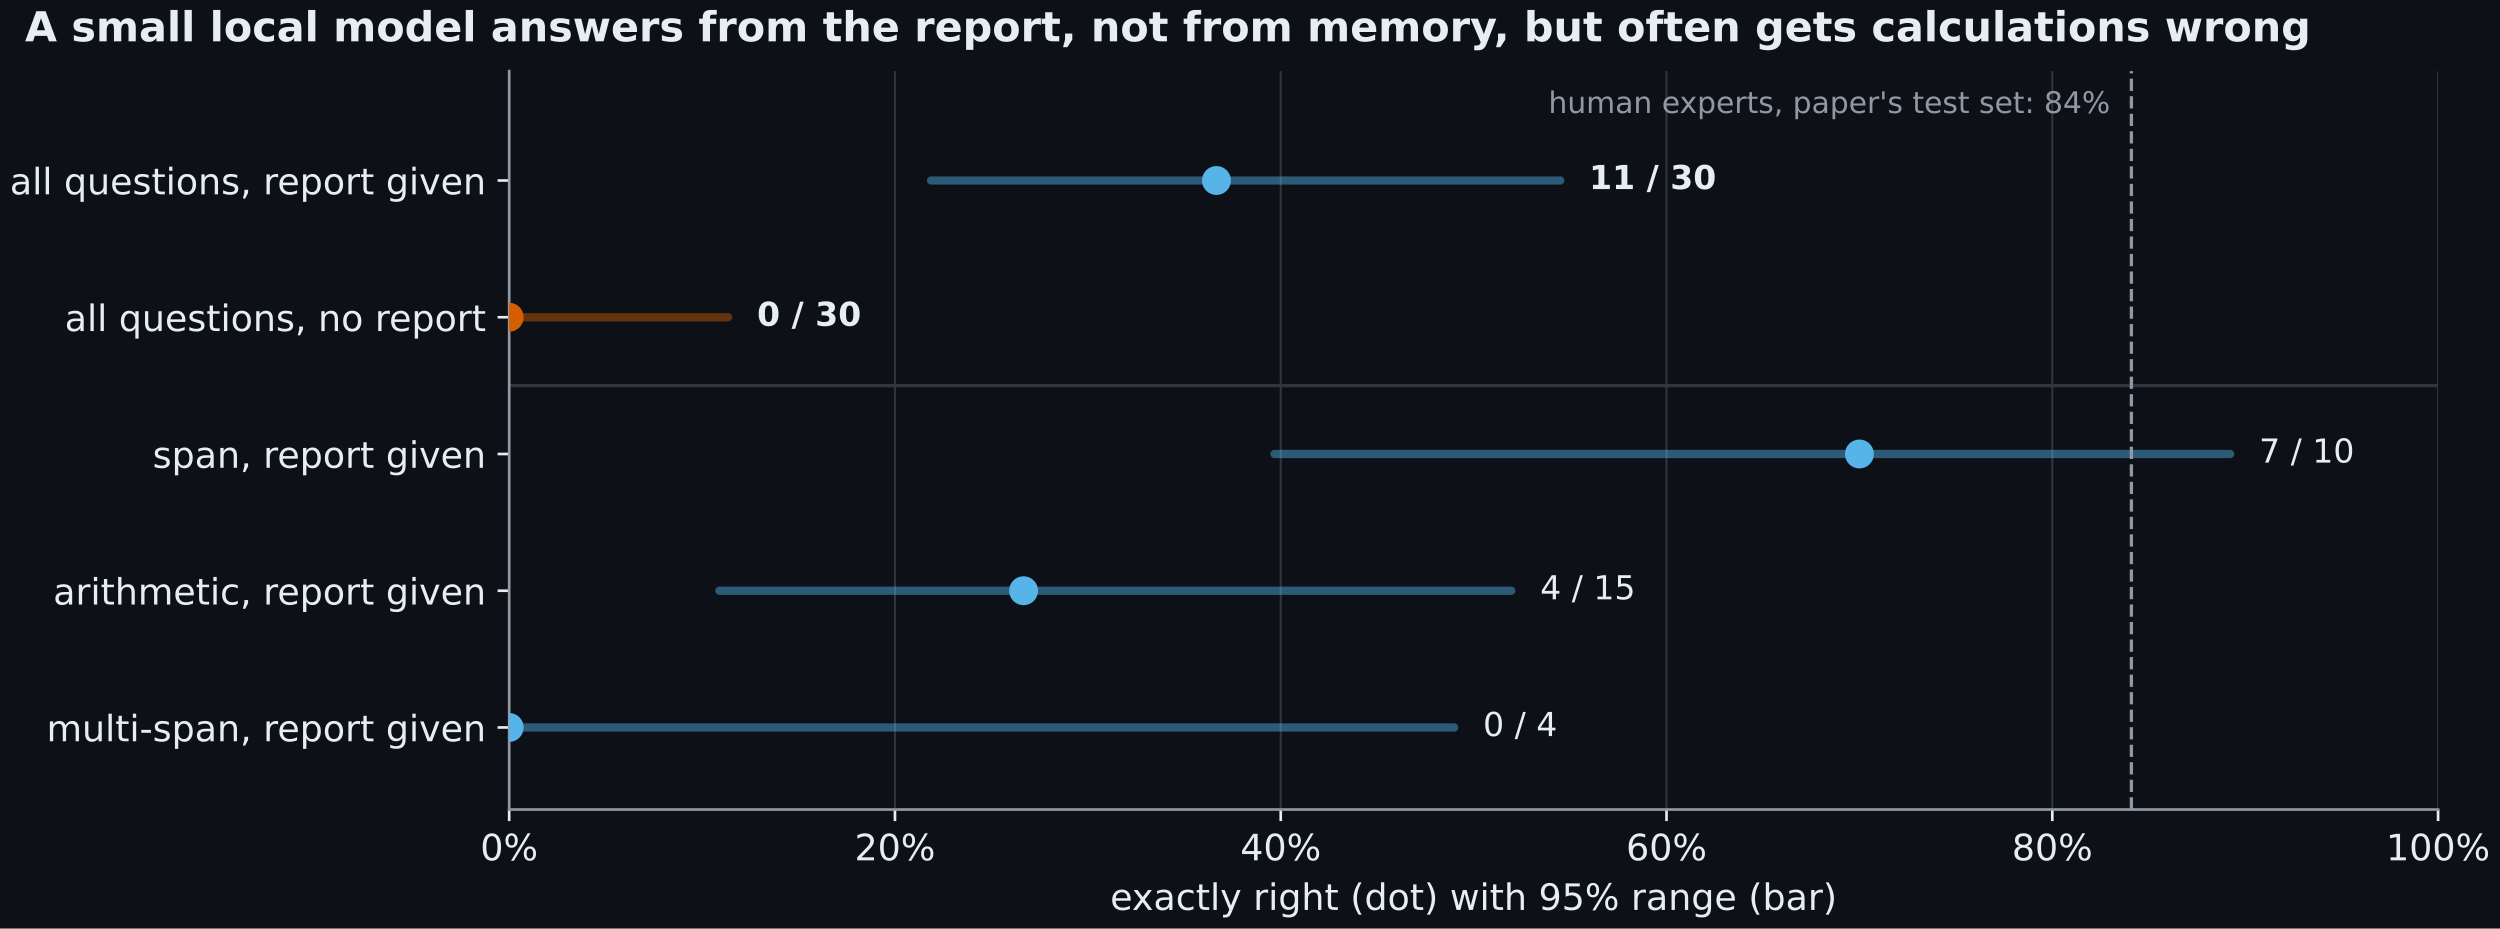
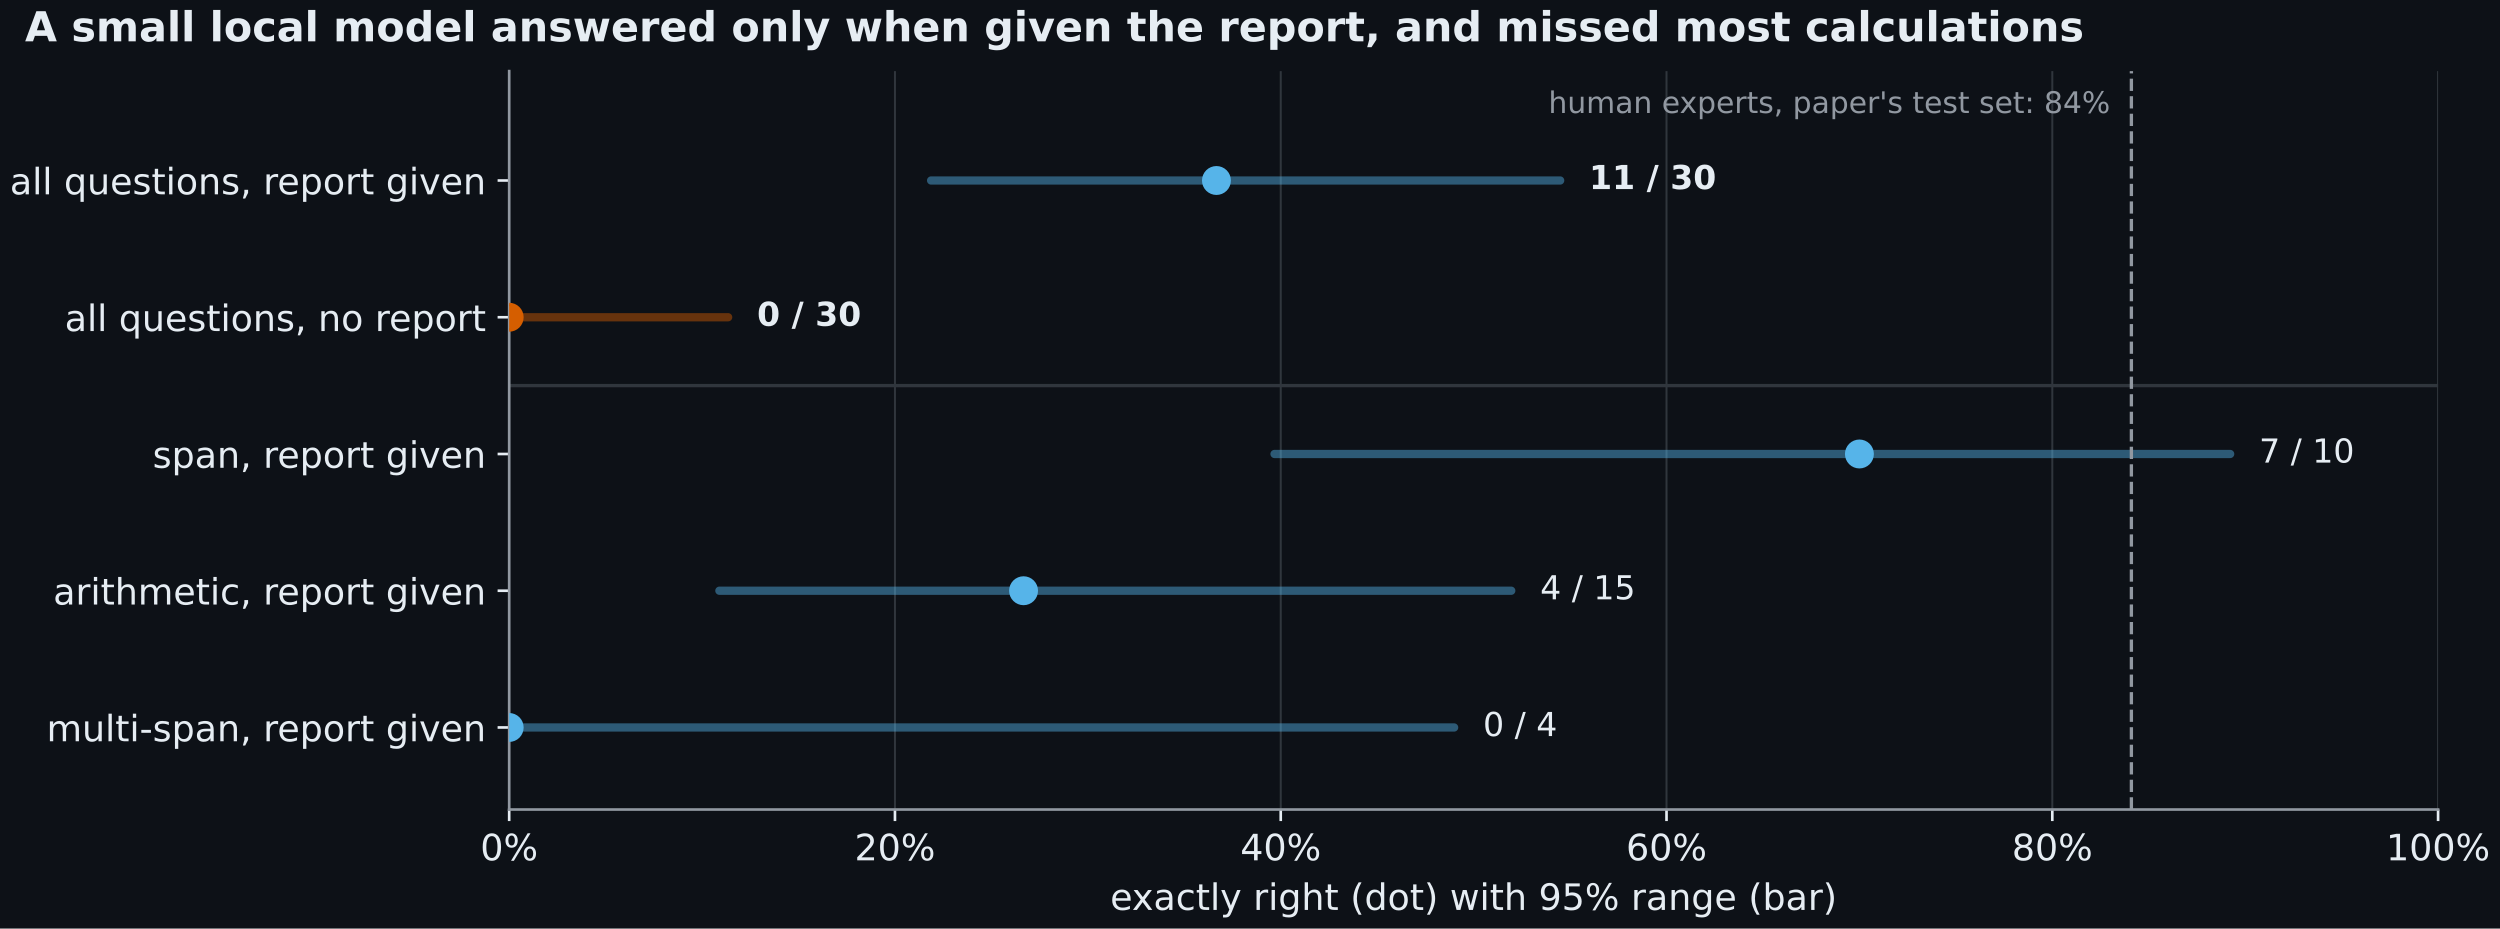
<svg xmlns="http://www.w3.org/2000/svg" xmlns:xlink="http://www.w3.org/1999/xlink" width="756pt" height="280.8pt" viewBox="0 0 756 280.8" version="1.1">
  <defs>
    <style type="text/css">*{stroke-linejoin: round; stroke-linecap: butt}</style>
  </defs>
  <g id="figure_1">
    <g id="patch_1">
      <path d="M 0 280.8  L 756 280.8  L 756 0  L 0 0  z " style="fill: #0d1117" />
    </g>
    <g id="axes_1">
      <g id="patch_2">
        <path d="M 153.976 244.799  L 737.276 244.799  L 737.276 21.502  L 153.976 21.502  z " style="fill: #0d1117" />
      </g>
      <g id="matplotlib.axis_1">
        <g id="xtick_1">
          <g id="line2d_1">
            <path d="M 153.976 244.799  L 153.976 21.502  " clip-path="url(#pbd15b3aa39)" style="fill: none; stroke: #30363d; stroke-width: 0.6; stroke-linecap: square" />
          </g>
          <g id="line2d_2">
            <defs>
              <path id="mde92cd0f3d" d="M 0 0  L 0 3.5  " style="stroke: #e6edf3; stroke-width: 0.8" />
            </defs>
            <g>
              <use xlink:href="#mde92cd0f3d" x="153.976" y="244.799" style="fill: #e6edf3; stroke: #e6edf3; stroke-width: 0.8" />
            </g>
          </g>
          <g id="text_1">
            <text style="font-size: 11px; font-family: 'DejaVu Sans', 'Bitstream Vera Sans', 'Computer Modern Sans Serif', 'Lucida Grande', 'Verdana', 'Geneva', 'Lucid', 'Arial', 'Helvetica', 'Avant Garde', sans-serif; text-anchor: middle; fill: #e6edf3" x="153.976" y="260.156" transform="rotate(-0 153.9765 260.1563)">0%</text>
          </g>
        </g>
        <g id="xtick_2">
          <g id="line2d_3">
            <path d="M 270.636 244.799  L 270.636 21.502  " clip-path="url(#pbd15b3aa39)" style="fill: none; stroke: #30363d; stroke-width: 0.6; stroke-linecap: square" />
          </g>
          <g id="line2d_4">
            <g>
              <use xlink:href="#mde92cd0f3d" x="270.636" y="244.799" style="fill: #e6edf3; stroke: #e6edf3; stroke-width: 0.8" />
            </g>
          </g>
          <g id="text_2">
            <text style="font-size: 11px; font-family: 'DejaVu Sans', 'Bitstream Vera Sans', 'Computer Modern Sans Serif', 'Lucida Grande', 'Verdana', 'Geneva', 'Lucid', 'Arial', 'Helvetica', 'Avant Garde', sans-serif; text-anchor: middle; fill: #e6edf3" x="270.636" y="260.156" transform="rotate(-0 270.6363 260.1563)">20%</text>
          </g>
        </g>
        <g id="xtick_3">
          <g id="line2d_5">
            <path d="M 387.296 244.799  L 387.296 21.502  " clip-path="url(#pbd15b3aa39)" style="fill: none; stroke: #30363d; stroke-width: 0.6; stroke-linecap: square" />
          </g>
          <g id="line2d_6">
            <g>
              <use xlink:href="#mde92cd0f3d" x="387.296" y="244.799" style="fill: #e6edf3; stroke: #e6edf3; stroke-width: 0.8" />
            </g>
          </g>
          <g id="text_3">
            <text style="font-size: 11px; font-family: 'DejaVu Sans', 'Bitstream Vera Sans', 'Computer Modern Sans Serif', 'Lucida Grande', 'Verdana', 'Geneva', 'Lucid', 'Arial', 'Helvetica', 'Avant Garde', sans-serif; text-anchor: middle; fill: #e6edf3" x="387.296" y="260.156" transform="rotate(-0 387.2962 260.1563)">40%</text>
          </g>
        </g>
        <g id="xtick_4">
          <g id="line2d_7">
            <path d="M 503.956 244.799  L 503.956 21.502  " clip-path="url(#pbd15b3aa39)" style="fill: none; stroke: #30363d; stroke-width: 0.6; stroke-linecap: square" />
          </g>
          <g id="line2d_8">
            <g>
              <use xlink:href="#mde92cd0f3d" x="503.956" y="244.799" style="fill: #e6edf3; stroke: #e6edf3; stroke-width: 0.8" />
            </g>
          </g>
          <g id="text_4">
            <text style="font-size: 11px; font-family: 'DejaVu Sans', 'Bitstream Vera Sans', 'Computer Modern Sans Serif', 'Lucida Grande', 'Verdana', 'Geneva', 'Lucid', 'Arial', 'Helvetica', 'Avant Garde', sans-serif; text-anchor: middle; fill: #e6edf3" x="503.956" y="260.156" transform="rotate(-0 503.9561 260.1563)">60%</text>
          </g>
        </g>
        <g id="xtick_5">
          <g id="line2d_9">
            <path d="M 620.616 244.799  L 620.616 21.502  " clip-path="url(#pbd15b3aa39)" style="fill: none; stroke: #30363d; stroke-width: 0.6; stroke-linecap: square" />
          </g>
          <g id="line2d_10">
            <g>
              <use xlink:href="#mde92cd0f3d" x="620.616" y="244.799" style="fill: #e6edf3; stroke: #e6edf3; stroke-width: 0.8" />
            </g>
          </g>
          <g id="text_5">
            <text style="font-size: 11px; font-family: 'DejaVu Sans', 'Bitstream Vera Sans', 'Computer Modern Sans Serif', 'Lucida Grande', 'Verdana', 'Geneva', 'Lucid', 'Arial', 'Helvetica', 'Avant Garde', sans-serif; text-anchor: middle; fill: #e6edf3" x="620.616" y="260.156" transform="rotate(-0 620.6159 260.1563)">80%</text>
          </g>
        </g>
        <g id="xtick_6">
          <g id="line2d_11">
            <path d="M 737.276 244.799  L 737.276 21.502  " clip-path="url(#pbd15b3aa39)" style="fill: none; stroke: #30363d; stroke-width: 0.6; stroke-linecap: square" />
          </g>
          <g id="line2d_12">
            <g>
              <use xlink:href="#mde92cd0f3d" x="737.276" y="244.799" style="fill: #e6edf3; stroke: #e6edf3; stroke-width: 0.8" />
            </g>
          </g>
          <g id="text_6">
            <text style="font-size: 11px; font-family: 'DejaVu Sans', 'Bitstream Vera Sans', 'Computer Modern Sans Serif', 'Lucida Grande', 'Verdana', 'Geneva', 'Lucid', 'Arial', 'Helvetica', 'Avant Garde', sans-serif; text-anchor: middle; fill: #e6edf3" x="737.276" y="260.156" transform="rotate(-0 737.2758 260.1563)">100%</text>
          </g>
        </g>
        <g id="text_7">
          <text style="font-size: 11px; font-family: 'DejaVu Sans', 'Bitstream Vera Sans', 'Computer Modern Sans Serif', 'Lucida Grande', 'Verdana', 'Geneva', 'Lucid', 'Arial', 'Helvetica', 'Avant Garde', sans-serif; text-anchor: middle; fill: #e6edf3" x="445.626" y="275.157" transform="rotate(-0 445.6261 275.1572)">exactly right (dot) with 95% range (bar)</text>
        </g>
      </g>
      <g id="matplotlib.axis_2">
        <g id="ytick_1">
          <g id="line2d_13">
            <defs>
              <path id="med24f1f162" d="M 0 0  L -3.5 0  " style="stroke: #e6edf3; stroke-width: 0.8" />
            </defs>
            <g>
              <use xlink:href="#med24f1f162" x="153.976" y="219.988" style="fill: #e6edf3; stroke: #e6edf3; stroke-width: 0.8" />
            </g>
          </g>
          <g id="text_8">
            <text style="font-size: 11px; font-family: 'DejaVu Sans', 'Bitstream Vera Sans', 'Computer Modern Sans Serif', 'Lucida Grande', 'Verdana', 'Geneva', 'Lucid', 'Arial', 'Helvetica', 'Avant Garde', sans-serif; text-anchor: end; fill: #e6edf3" x="146.976" y="224.167" transform="rotate(-0 146.9765 224.1672)">multi-span, report given</text>
          </g>
        </g>
        <g id="ytick_2">
          <g id="line2d_14">
            <g>
              <use xlink:href="#med24f1f162" x="153.976" y="178.637" style="fill: #e6edf3; stroke: #e6edf3; stroke-width: 0.8" />
            </g>
          </g>
          <g id="text_9">
            <text style="font-size: 11px; font-family: 'DejaVu Sans', 'Bitstream Vera Sans', 'Computer Modern Sans Serif', 'Lucida Grande', 'Verdana', 'Geneva', 'Lucid', 'Arial', 'Helvetica', 'Avant Garde', sans-serif; text-anchor: end; fill: #e6edf3" x="146.976" y="182.816" transform="rotate(-0 146.9765 182.8159)">arithmetic, report given</text>
          </g>
        </g>
        <g id="ytick_3">
          <g id="line2d_15">
            <g>
              <use xlink:href="#med24f1f162" x="153.976" y="137.285" style="fill: #e6edf3; stroke: #e6edf3; stroke-width: 0.8" />
            </g>
          </g>
          <g id="text_10">
            <text style="font-size: 11px; font-family: 'DejaVu Sans', 'Bitstream Vera Sans', 'Computer Modern Sans Serif', 'Lucida Grande', 'Verdana', 'Geneva', 'Lucid', 'Arial', 'Helvetica', 'Avant Garde', sans-serif; text-anchor: end; fill: #e6edf3" x="146.976" y="141.465" transform="rotate(-0 146.9765 141.4646)">span, report given</text>
          </g>
        </g>
        <g id="ytick_4">
          <g id="line2d_16">
            <g>
              <use xlink:href="#med24f1f162" x="153.976" y="95.934" style="fill: #e6edf3; stroke: #e6edf3; stroke-width: 0.8" />
            </g>
          </g>
          <g id="text_11">
            <text style="font-size: 11px; font-family: 'DejaVu Sans', 'Bitstream Vera Sans', 'Computer Modern Sans Serif', 'Lucida Grande', 'Verdana', 'Geneva', 'Lucid', 'Arial', 'Helvetica', 'Avant Garde', sans-serif; text-anchor: end; fill: #e6edf3" x="146.976" y="100.113" transform="rotate(-0 146.9765 100.1132)">all questions, no report</text>
          </g>
        </g>
        <g id="ytick_5">
          <g id="line2d_17">
            <g>
              <use xlink:href="#med24f1f162" x="153.976" y="54.583" style="fill: #e6edf3; stroke: #e6edf3; stroke-width: 0.8" />
            </g>
          </g>
          <g id="text_12">
            <text style="font-size: 11px; font-family: 'DejaVu Sans', 'Bitstream Vera Sans', 'Computer Modern Sans Serif', 'Lucida Grande', 'Verdana', 'Geneva', 'Lucid', 'Arial', 'Helvetica', 'Avant Garde', sans-serif; text-anchor: end; fill: #e6edf3" x="146.976" y="58.762" transform="rotate(-0 146.9765 58.7619)">all questions, report given</text>
          </g>
        </g>
      </g>
      <g id="line2d_18">
        <path d="M 153.976 219.988  L 439.729 219.988  " clip-path="url(#pbd15b3aa39)" style="fill: none; stroke: #56b4e9; stroke-opacity: 0.45; stroke-width: 2.5; stroke-linecap: round" />
      </g>
      <g id="line2d_19">
        <path d="M 217.541 178.637  L 457.003 178.637  " clip-path="url(#pbd15b3aa39)" style="fill: none; stroke: #56b4e9; stroke-opacity: 0.45; stroke-width: 2.5; stroke-linecap: round" />
      </g>
      <g id="line2d_20">
        <path d="M 385.417 137.285  L 674.401 137.285  " clip-path="url(#pbd15b3aa39)" style="fill: none; stroke: #56b4e9; stroke-opacity: 0.45; stroke-width: 2.5; stroke-linecap: round" />
      </g>
      <g id="line2d_21">
        <path d="M 153.976 95.934  L 220.189 95.934  " clip-path="url(#pbd15b3aa39)" style="fill: none; stroke: #d55e00; stroke-opacity: 0.45; stroke-width: 2.5; stroke-linecap: round" />
      </g>
      <g id="line2d_22">
        <path d="M 281.567 54.583  L 471.795 54.583  " clip-path="url(#pbd15b3aa39)" style="fill: none; stroke: #56b4e9; stroke-opacity: 0.45; stroke-width: 2.5; stroke-linecap: round" />
      </g>
      <g id="line2d_23">
        <path d="M 153.976 116.61  L 737.276 116.61  " clip-path="url(#pbd15b3aa39)" style="fill: none; stroke: #30363d; stroke-linecap: square" />
      </g>
      <g id="line2d_24">
        <path d="M 644.531 244.799  L 644.531 21.502  " clip-path="url(#pbd15b3aa39)" style="fill: none; stroke-dasharray: 3.7,1.6; stroke-dashoffset: 0; stroke: #9198a1" />
      </g>
      <g id="patch_3">
        <path d="M 153.976 244.799  L 153.976 21.502  " style="fill: none; stroke: #9198a1; stroke-width: 0.8; stroke-linejoin: miter; stroke-linecap: square" />
      </g>
      <g id="patch_4">
        <path d="M 153.976 244.799  L 737.276 244.799  " style="fill: none; stroke: #9198a1; stroke-width: 0.8; stroke-linejoin: miter; stroke-linecap: square" />
      </g>
      <g id="PathCollection_1">
        <defs>
          <path id="m4552233398" d="M 0 3.873  C 1.027 3.873 2.012 3.465 2.739 2.739  C 3.465 2.012 3.873 1.027 3.873 0  C 3.873 -1.027 3.465 -2.012 2.739 -2.739  C 2.012 -3.465 1.027 -3.873 0 -3.873  C -1.027 -3.873 -2.012 -3.465 -2.739 -2.739  C -3.465 -2.012 -3.873 -1.027 -3.873 0  C -3.873 1.027 -3.465 2.012 -2.739 2.739  C -2.012 3.465 -1.027 3.873 0 3.873  z " style="stroke: #56b4e9" />
        </defs>
        <g clip-path="url(#pbd15b3aa39)">
          <use xlink:href="#m4552233398" x="153.976" y="219.988" style="fill: #56b4e9; stroke: #56b4e9" />
        </g>
      </g>
      <g id="text_13">
        <text style="font-size: 10px; font-family: 'DejaVu Sans', 'Bitstream Vera Sans', 'Computer Modern Sans Serif', 'Lucida Grande', 'Verdana', 'Geneva', 'Lucid', 'Arial', 'Helvetica', 'Avant Garde', sans-serif; text-anchor: start; fill: #e6edf3" x="448.479" y="222.586" transform="rotate(-0 448.479 222.5858)">0 / 4</text>
      </g>
      <g id="PathCollection_2">
        <g clip-path="url(#pbd15b3aa39)">
          <use xlink:href="#m4552233398" x="309.523" y="178.637" style="fill: #56b4e9; stroke: #56b4e9" />
        </g>
      </g>
      <g id="text_14">
        <text style="font-size: 10px; font-family: 'DejaVu Sans', 'Bitstream Vera Sans', 'Computer Modern Sans Serif', 'Lucida Grande', 'Verdana', 'Geneva', 'Lucid', 'Arial', 'Helvetica', 'Avant Garde', sans-serif; text-anchor: start; fill: #e6edf3" x="465.752" y="181.234" transform="rotate(-0 465.7525 181.2344)">4 / 15</text>
      </g>
      <g id="PathCollection_3">
        <g clip-path="url(#pbd15b3aa39)">
          <use xlink:href="#m4552233398" x="562.286" y="137.285" style="fill: #56b4e9; stroke: #56b4e9" />
        </g>
      </g>
      <g id="text_15">
        <text style="font-size: 10px; font-family: 'DejaVu Sans', 'Bitstream Vera Sans', 'Computer Modern Sans Serif', 'Lucida Grande', 'Verdana', 'Geneva', 'Lucid', 'Arial', 'Helvetica', 'Avant Garde', sans-serif; text-anchor: start; fill: #e6edf3" x="683.151" y="139.883" transform="rotate(-0 683.1507 139.8831)">7 / 10</text>
      </g>
      <g id="PathCollection_4">
        <defs>
          <path id="m4abb975124" d="M 0 3.873  C 1.027 3.873 2.012 3.465 2.739 2.739  C 3.465 2.012 3.873 1.027 3.873 0  C 3.873 -1.027 3.465 -2.012 2.739 -2.739  C 2.012 -3.465 1.027 -3.873 0 -3.873  C -1.027 -3.873 -2.012 -3.465 -2.739 -2.739  C -3.465 -2.012 -3.873 -1.027 -3.873 0  C -3.873 1.027 -3.465 2.012 -2.739 2.739  C -2.012 3.465 -1.027 3.873 0 3.873  z " style="stroke: #d55e00" />
        </defs>
        <g clip-path="url(#pbd15b3aa39)">
          <use xlink:href="#m4abb975124" x="153.976" y="95.934" style="fill: #d55e00; stroke: #d55e00" />
        </g>
      </g>
      <g id="text_16">
        <text style="font-weight: 700; font-size: 10px; font-family: 'DejaVu Sans', 'Bitstream Vera Sans', 'Computer Modern Sans Serif', 'Lucida Grande', 'Verdana', 'Geneva', 'Lucid', 'Arial', 'Helvetica', 'Avant Garde', sans-serif; text-anchor: start; fill: #e6edf3" x="228.938" y="98.532" transform="rotate(-0 228.9383 98.53175)">0 / 30</text>
      </g>
      <g id="PathCollection_5">
        <g clip-path="url(#pbd15b3aa39)">
          <use xlink:href="#m4552233398" x="367.853" y="54.583" style="fill: #56b4e9; stroke: #56b4e9" />
        </g>
      </g>
      <g id="text_17">
        <text style="font-weight: 700; font-size: 10px; font-family: 'DejaVu Sans', 'Bitstream Vera Sans', 'Computer Modern Sans Serif', 'Lucida Grande', 'Verdana', 'Geneva', 'Lucid', 'Arial', 'Helvetica', 'Avant Garde', sans-serif; text-anchor: start; fill: #e6edf3" x="480.545" y="57.18" transform="rotate(-0 480.545 57.18042)">11 / 30</text>
      </g>
      <g id="text_18">
        <text style="font-size: 9px; font-family: 'DejaVu Sans', 'Bitstream Vera Sans', 'Computer Modern Sans Serif', 'Lucida Grande', 'Verdana', 'Geneva', 'Lucid', 'Arial', 'Helvetica', 'Avant Garde', sans-serif; text-anchor: end; fill: #9198a1" x="638.115" y="34.178" transform="rotate(-0 638.1149 34.17777)">human experts, paper's test set: 84%</text>
      </g>
    </g>
    <g id="text_19">
-       <text style="font-weight: 700; font-size: 12.5px; font-family: 'DejaVu Sans', 'Bitstream Vera Sans', 'Computer Modern Sans Serif', 'Lucida Grande', 'Verdana', 'Geneva', 'Lucid', 'Arial', 'Helvetica', 'Avant Garde', sans-serif; text-anchor: start; fill: #e6edf3" x="7.56" y="12.498" transform="rotate(-0 7.56 12.49829)">A small local model answers from the report, not from memory, but often gets calculations wrong</text>
+       <text style="font-weight: 700; font-size: 12.5px; font-family: 'DejaVu Sans', 'Bitstream Vera Sans', 'Computer Modern Sans Serif', 'Lucida Grande', 'Verdana', 'Geneva', 'Lucid', 'Arial', 'Helvetica', 'Avant Garde', sans-serif; text-anchor: start; fill: #e6edf3" x="7.56" y="12.498" transform="rotate(-0 7.56 12.49829)">A small local model answered only when given the report, and missed most calculations</text>
    </g>
  </g>
  <defs>
    <clipPath id="pbd15b3aa39">
      <rect x="153.976" y="21.502" width="583.299" height="223.297" />
    </clipPath>
  </defs>
</svg>
